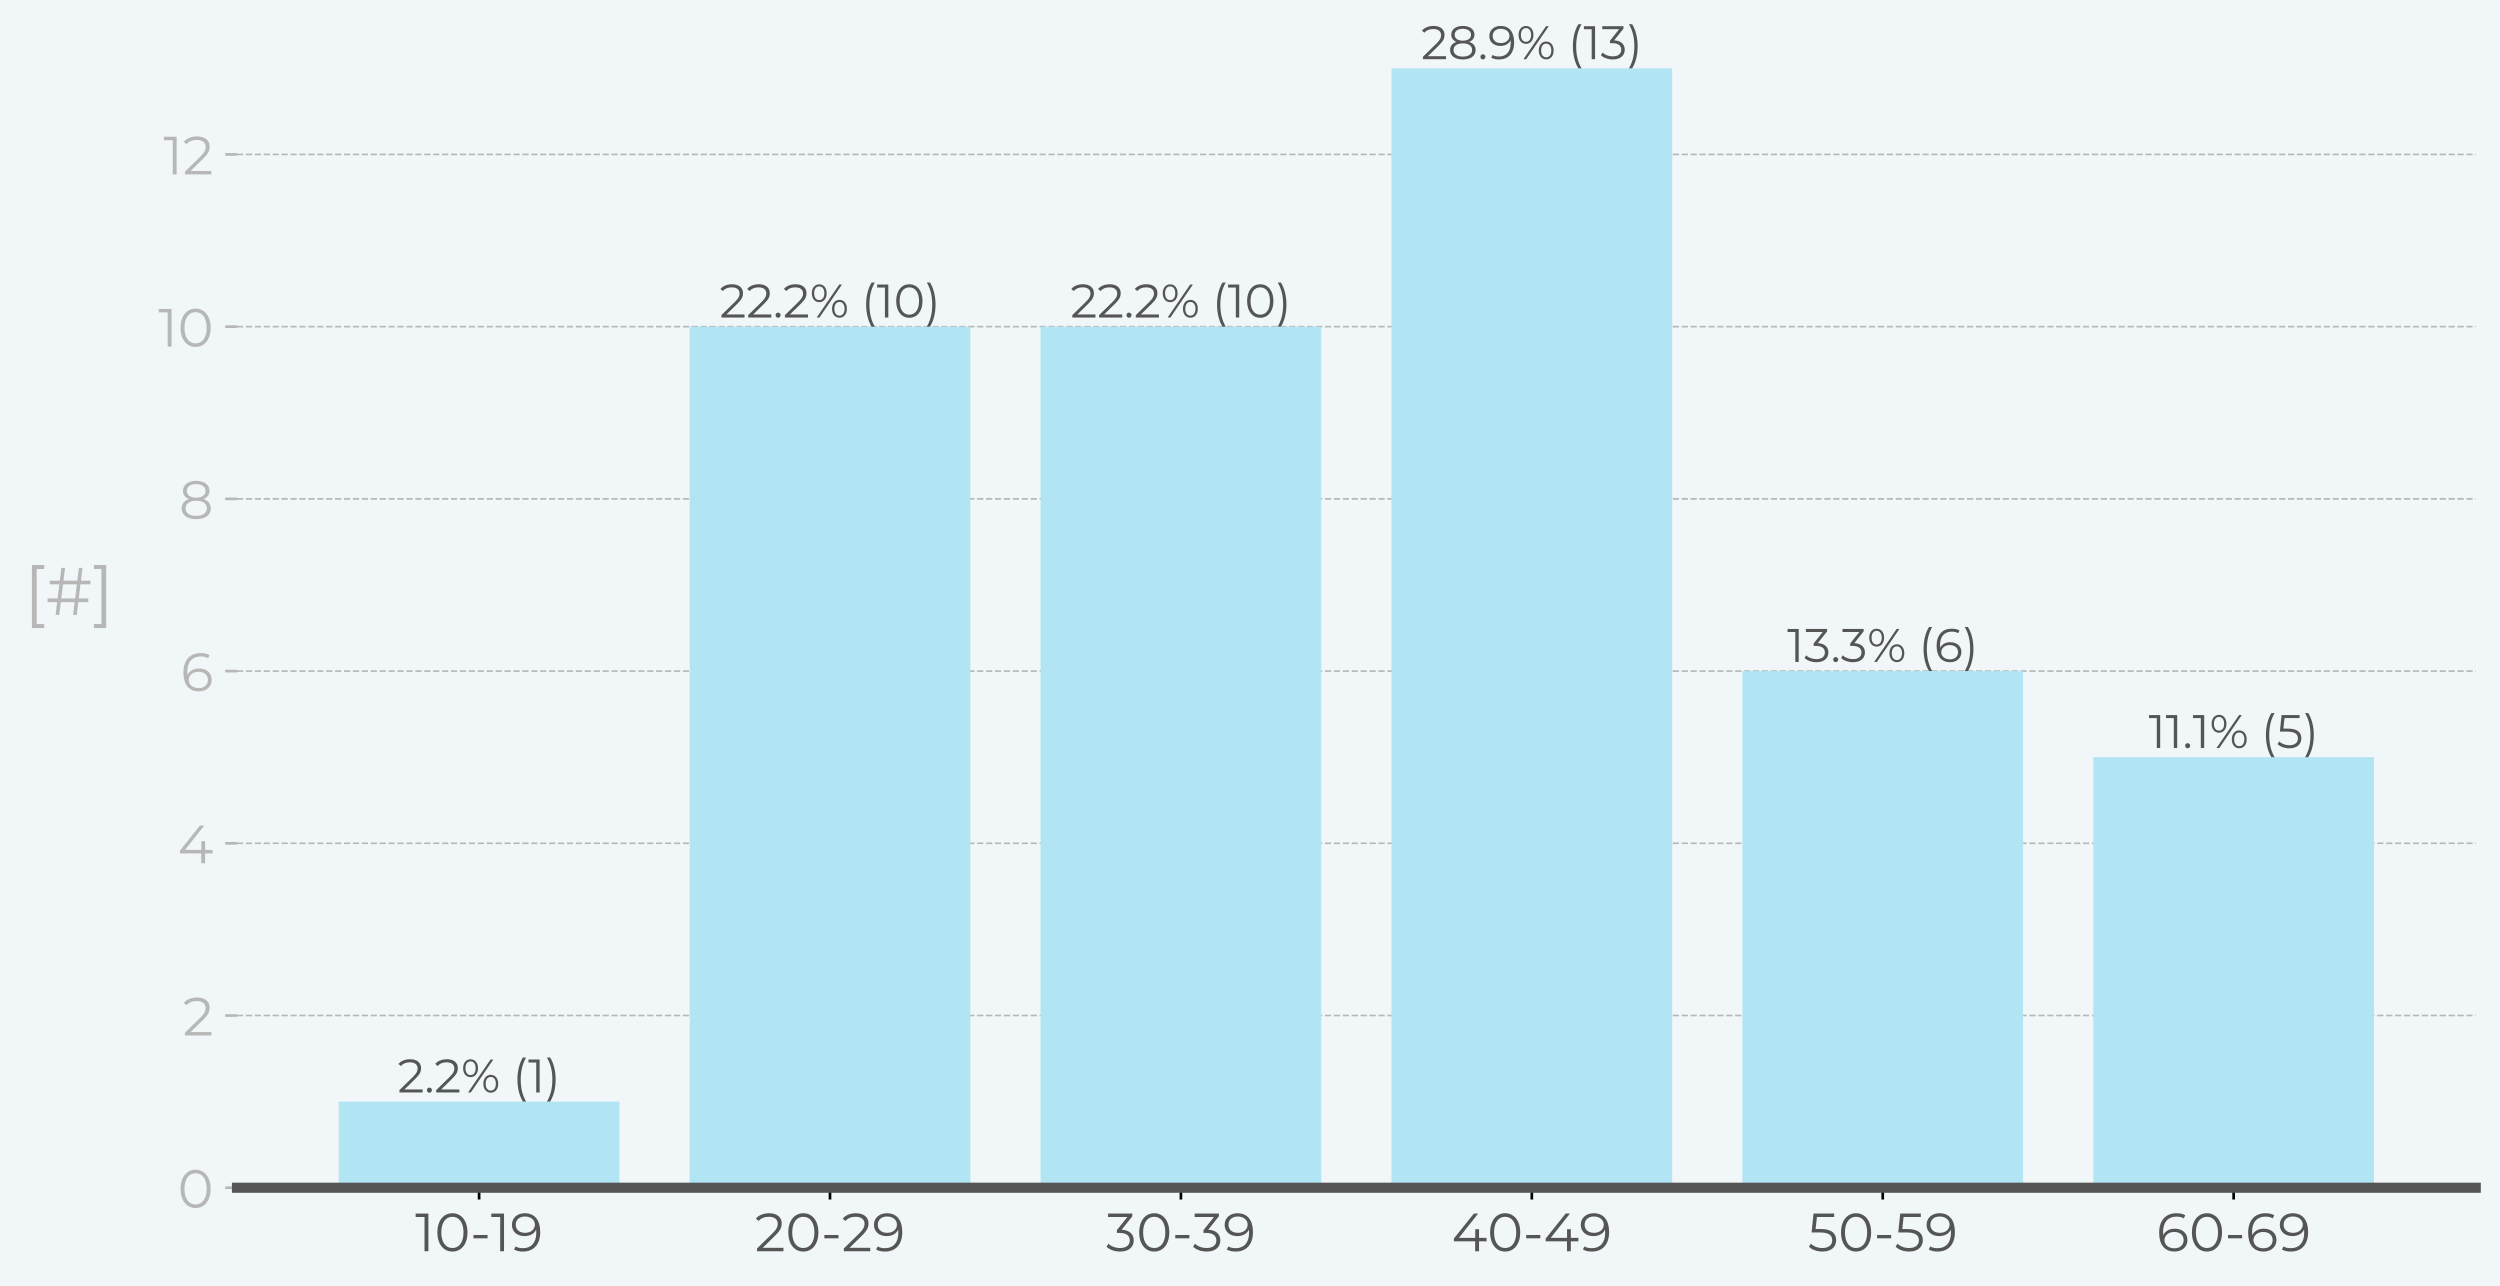
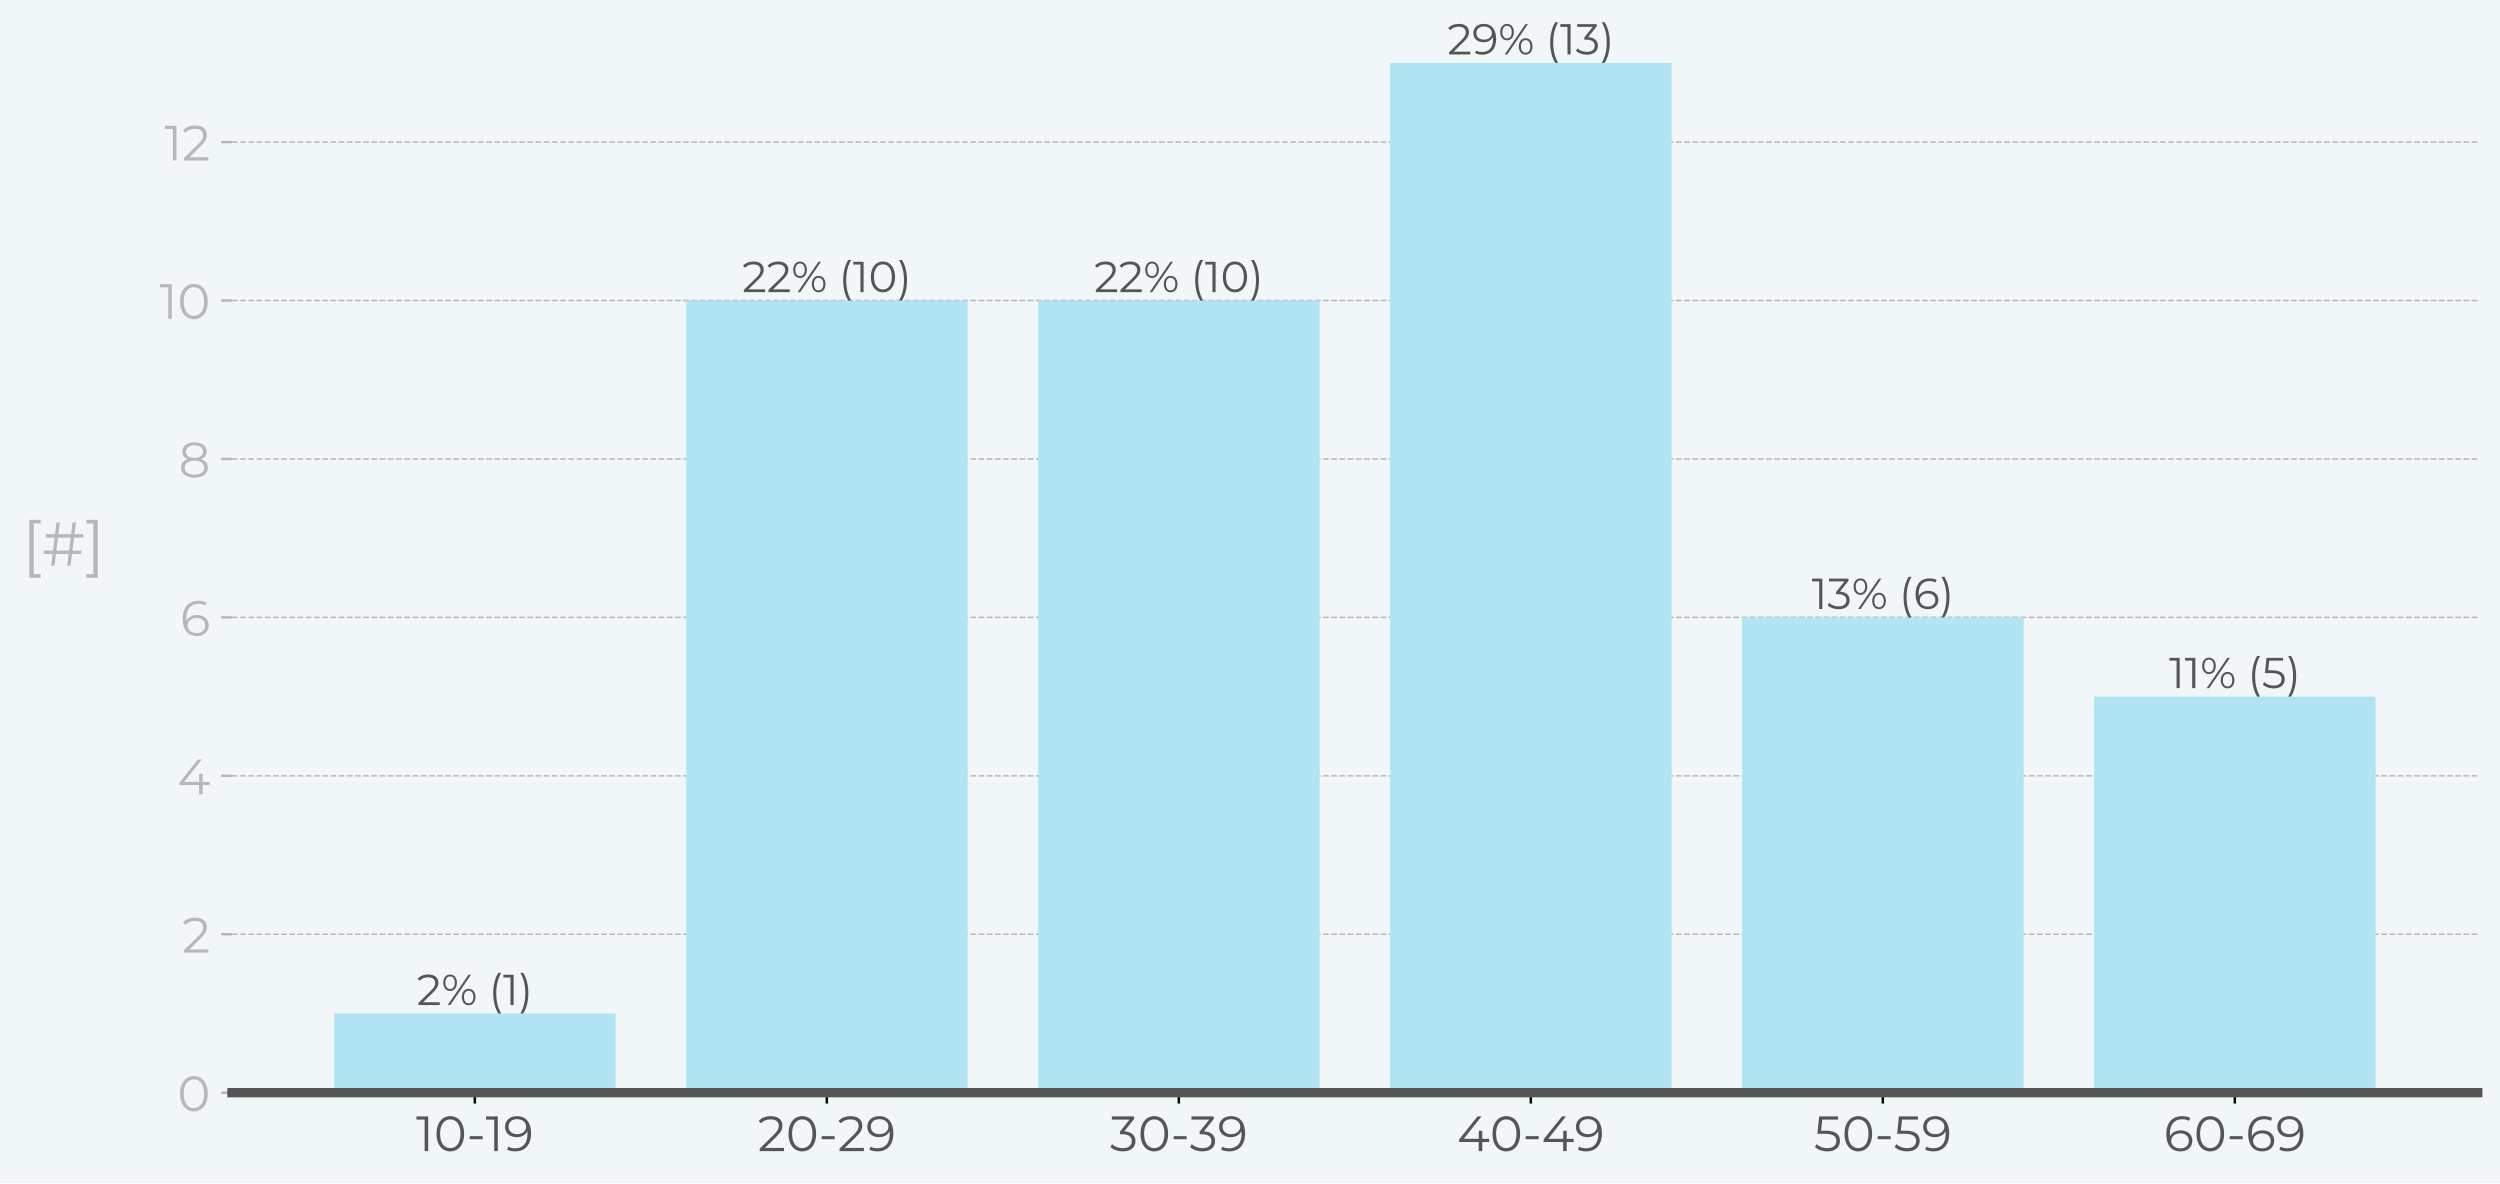
- <svg xmlns="http://www.w3.org/2000/svg" xmlns:xlink="http://www.w3.org/1999/xlink" width="742.895pt" height="382.123pt" viewBox="0 0 742.895 382.123" version="1.1">
+ <svg xmlns="http://www.w3.org/2000/svg" xmlns:xlink="http://www.w3.org/1999/xlink" width="807.524pt" height="382.123pt" viewBox="0 0 807.524 382.123" version="1.1">
  <defs>
    <style type="text/css">*{stroke-linejoin: round; stroke-linecap: butt}</style>
  </defs>
  <g id="figure_1">
    <g id="patch_1">
-       <path d="M 0 382.123  L 742.895 382.123  L 742.895 0  L 0 0  z " style="fill: #f1f7f9" />
+       <path d="M 0 382.123  L 807.524 382.123  L 807.524 0  L 0 0  z " style="fill: #f1f7f9" />
    </g>
    <g id="axes_1">
      <g id="patch_2">
-         <path d="M 70.415 352.945  L 735.695 352.945  L 735.695 20.305  L 70.415 20.305  z " style="fill: #f1f7f9" />
+         <path d="M 74.924 352.945  L 800.324 352.945  L 800.324 20.305  L 74.924 20.305  z " style="fill: #f1f7f9" />
      </g>
      <g id="matplotlib.axis_1">
        <g id="xtick_1">
          <g id="line2d_1">
            <defs>
-               <path id="m355b41e969" d="M 0 0  L 0 3.5  " style="stroke: #000000; stroke-width: 0.8" />
+               <path id="m27453a75dd" d="M 0 0  L 0 3.5  " style="stroke: #000000; stroke-width: 0.8" />
            </defs>
            <g>
-               <use xlink:href="#m355b41e969" x="142.365" y="352.945" style="stroke: #000000; stroke-width: 0.8" />
+               <use xlink:href="#m27453a75dd" x="153.376" y="352.945" style="stroke: #000000; stroke-width: 0.8" />
            </g>
          </g>
          <g id="text_1">
-             <g style="fill: #555555" transform="translate(123.3651 371.8178)scale(0.16 -0.16)">
+             <g style="fill: #555555" transform="translate(134.3761 371.8178)scale(0.16 -0.16)">
              <defs>
                <path id="Montserrat-Regular-31" d="M 58 4480  L 58 4070  L 1114 4070  L 1114 0  L 1574 0  L 1574 4480  L 58 4480  z " transform="scale(0.015625)" />
                <path id="Montserrat-Regular-30" d="M 2118 -38  C 3155 -38 3910 813 3910 2240  C 3910 3667 3155 4518 2118 4518  C 1082 4518 333 3667 333 2240  C 333 813 1082 -38 2118 -38  z M 2118 384  C 1338 384 800 1043 800 2240  C 800 3437 1338 4096 2118 4096  C 2899 4096 3437 3437 3437 2240  C 3437 1043 2899 384 2118 384  z " transform="scale(0.015625)" />
                <path id="Montserrat-Regular-2d" d="M 384 1536  L 2061 1536  L 2061 1933  L 384 1933  L 384 1536  z " transform="scale(0.015625)" />
                <path id="Montserrat-Regular-39" d="M 1728 4518  C 858 4518 198 3981 198 3142  C 198 2323 819 1798 1709 1798  C 2330 1798 2854 2074 3078 2566  C 3091 2432 3098 2304 3098 2202  C 3098 986 2477 365 1510 365  C 1178 365 870 422 640 576  L 454 205  C 736 32 1114 -38 1517 -38  C 2733 -38 3565 755 3565 2278  C 3565 3693 2918 4518 1728 4518  z M 1779 2189  C 1088 2189 653 2566 653 3155  C 653 3750 1101 4128 1747 4128  C 2522 4128 2931 3661 2931 3168  C 2931 2611 2464 2189 1779 2189  z " transform="scale(0.015625)" />
              </defs>
              <use xlink:href="#Montserrat-Regular-31" />
              <use xlink:href="#Montserrat-Regular-30" x="36.1" />
              <use xlink:href="#Montserrat-Regular-2d" x="102.3" />
              <use xlink:href="#Montserrat-Regular-31" x="140.5" />
              <use xlink:href="#Montserrat-Regular-39" x="176.6" />
            </g>
          </g>
        </g>
        <g id="xtick_2">
          <g id="line2d_2">
            <g>
-               <use xlink:href="#m355b41e969" x="246.641" y="352.945" style="stroke: #000000; stroke-width: 0.8" />
+               <use xlink:href="#m27453a75dd" x="267.075" y="352.945" style="stroke: #000000; stroke-width: 0.8" />
            </g>
          </g>
          <g id="text_2">
-             <g style="fill: #555555" transform="translate(224.3285 371.8178)scale(0.16 -0.16)">
+             <g style="fill: #555555" transform="translate(244.7627 371.8178)scale(0.16 -0.16)">
              <defs>
                <path id="Montserrat-Regular-32" d="M 928 410  L 2451 1907  C 3053 2496 3187 2880 3187 3309  C 3187 4058 2611 4518 1702 4518  C 1018 4518 461 4288 115 3878  L 442 3597  C 736 3936 1139 4096 1664 4096  C 2349 4096 2714 3776 2714 3258  C 2714 2950 2618 2650 2112 2150  L 250 326  L 250 0  L 3392 0  L 3392 410  L 928 410  z " transform="scale(0.015625)" />
              </defs>
              <use xlink:href="#Montserrat-Regular-32" />
              <use xlink:href="#Montserrat-Regular-30" x="56.8" />
              <use xlink:href="#Montserrat-Regular-2d" x="123" />
              <use xlink:href="#Montserrat-Regular-32" x="161.2" />
              <use xlink:href="#Montserrat-Regular-39" x="218" />
            </g>
          </g>
        </g>
        <g id="xtick_3">
          <g id="line2d_3">
            <g>
-               <use xlink:href="#m355b41e969" x="350.917" y="352.945" style="stroke: #000000; stroke-width: 0.8" />
+               <use xlink:href="#m27453a75dd" x="380.774" y="352.945" style="stroke: #000000; stroke-width: 0.8" />
            </g>
          </g>
          <g id="text_3">
-             <g style="fill: #555555" transform="translate(328.6668 371.8178)scale(0.16 -0.16)">
+             <g style="fill: #555555" transform="translate(358.5242 371.8178)scale(0.16 -0.16)">
              <defs>
                <path id="Montserrat-Regular-33" d="M 1856 2560  L 3123 4154  L 3123 4480  L 243 4480  L 243 4070  L 2534 4070  L 1293 2515  L 1293 2176  L 1613 2176  C 2445 2176 2822 1824 2822 1286  C 2822 730 2413 384 1670 384  C 1088 384 570 602 282 902  L 58 538  C 403 186 1024 -38 1670 -38  C 2752 -38 3296 538 3296 1286  C 3296 2003 2816 2509 1856 2560  z " transform="scale(0.015625)" />
              </defs>
              <use xlink:href="#Montserrat-Regular-33" />
              <use xlink:href="#Montserrat-Regular-30" x="56.4" />
              <use xlink:href="#Montserrat-Regular-2d" x="122.6" />
              <use xlink:href="#Montserrat-Regular-33" x="160.8" />
              <use xlink:href="#Montserrat-Regular-39" x="217.2" />
            </g>
          </g>
        </g>
        <g id="xtick_4">
          <g id="line2d_4">
            <g>
-               <use xlink:href="#m355b41e969" x="455.193" y="352.945" style="stroke: #000000; stroke-width: 0.8" />
+               <use xlink:href="#m27453a75dd" x="494.473" y="352.945" style="stroke: #000000; stroke-width: 0.8" />
            </g>
          </g>
          <g id="text_4">
-             <g style="fill: #555555" transform="translate(431.3927 371.8178)scale(0.16 -0.16)">
+             <g style="fill: #555555" transform="translate(470.6733 371.8178)scale(0.16 -0.16)">
              <defs>
                <path id="Montserrat-Regular-34" d="M 4141 1587  L 3245 1587  L 3245 2624  L 2797 2624  L 2797 1587  L 851 1587  L 3142 4480  L 2630 4480  L 256 1510  L 256 1178  L 2784 1178  L 2784 0  L 3245 0  L 3245 1178  L 4141 1178  L 4141 1587  z " transform="scale(0.015625)" />
              </defs>
              <use xlink:href="#Montserrat-Regular-34" />
              <use xlink:href="#Montserrat-Regular-30" x="66.1" />
              <use xlink:href="#Montserrat-Regular-2d" x="132.3" />
              <use xlink:href="#Montserrat-Regular-34" x="170.5" />
              <use xlink:href="#Montserrat-Regular-39" x="236.6" />
            </g>
          </g>
        </g>
        <g id="xtick_5">
          <g id="line2d_5">
            <g>
-               <use xlink:href="#m355b41e969" x="559.469" y="352.945" style="stroke: #000000; stroke-width: 0.8" />
+               <use xlink:href="#m27453a75dd" x="608.172" y="352.945" style="stroke: #000000; stroke-width: 0.8" />
            </g>
          </g>
          <g id="text_5">
-             <g style="fill: #555555" transform="translate(537.1885 371.8178)scale(0.16 -0.16)">
+             <g style="fill: #555555" transform="translate(585.8923 371.8178)scale(0.16 -0.16)">
              <defs>
                <path id="Montserrat-Regular-35" d="M 1510 2643  L 934 2643  L 1088 4070  L 3136 4070  L 3136 4480  L 685 4480  L 454 2234  L 1408 2234  C 2547 2234 2906 1875 2906 1299  C 2906 755 2502 384 1741 384  C 1165 384 653 602 365 902  L 141 538  C 486 186 1101 -38 1747 -38  C 2842 -38 3373 557 3373 1318  C 3373 2112 2861 2643 1510 2643  z " transform="scale(0.015625)" />
              </defs>
              <use xlink:href="#Montserrat-Regular-35" />
              <use xlink:href="#Montserrat-Regular-30" x="56.6" />
              <use xlink:href="#Montserrat-Regular-2d" x="122.8" />
              <use xlink:href="#Montserrat-Regular-35" x="161" />
              <use xlink:href="#Montserrat-Regular-39" x="217.6" />
            </g>
          </g>
        </g>
        <g id="xtick_6">
          <g id="line2d_6">
            <g>
-               <use xlink:href="#m355b41e969" x="663.744" y="352.945" style="stroke: #000000; stroke-width: 0.8" />
+               <use xlink:href="#m27453a75dd" x="721.871" y="352.945" style="stroke: #000000; stroke-width: 0.8" />
            </g>
          </g>
          <g id="text_6">
-             <g style="fill: #555555" transform="translate(640.7744 371.8178)scale(0.16 -0.16)">
+             <g style="fill: #555555" transform="translate(698.9014 371.8178)scale(0.16 -0.16)">
              <defs>
                <path id="Montserrat-Regular-36" d="M 2189 2682  C 1568 2682 1043 2406 819 1914  C 806 2048 800 2176 800 2278  C 800 3494 1421 4115 2387 4115  C 2720 4115 3027 4058 3258 3904  L 3443 4275  C 3162 4448 2784 4518 2381 4518  C 1165 4518 333 3725 333 2202  C 333 787 979 -38 2170 -38  C 3040 -38 3699 499 3699 1338  C 3699 2157 3078 2682 2189 2682  z M 2150 352  C 1376 352 966 819 966 1312  C 966 1869 1434 2291 2118 2291  C 2810 2291 3245 1914 3245 1325  C 3245 730 2797 352 2150 352  z " transform="scale(0.015625)" />
              </defs>
              <use xlink:href="#Montserrat-Regular-36" />
              <use xlink:href="#Montserrat-Regular-30" x="60.9" />
              <use xlink:href="#Montserrat-Regular-2d" x="127.1" />
              <use xlink:href="#Montserrat-Regular-36" x="165.3" />
              <use xlink:href="#Montserrat-Regular-39" x="226.2" />
            </g>
          </g>
        </g>
      </g>
      <g id="matplotlib.axis_2">
        <g id="ytick_1">
          <g id="line2d_7">
-             <path d="M 70.415 352.945  L 735.695 352.945  " clip-path="url(#p1ce0308898)" style="fill: none; stroke-dasharray: 1.85,0.8; stroke-dashoffset: 0; stroke: #b7b7b7; stroke-width: 0.5" />
+             <path d="M 74.924 352.945  L 800.324 352.945  " clip-path="url(#p3f7860c714)" style="fill: none; stroke-dasharray: 1.85,0.8; stroke-dashoffset: 0; stroke: #b7b7b7; stroke-width: 0.5" />
          </g>
          <g id="line2d_8">
            <defs>
-               <path id="m60ea55e993" d="M 0 0  L -3.5 0  " style="stroke: #b7b7b7; stroke-width: 0.8" />
+               <path id="m51c41ca5e9" d="M 0 0  L -3.5 0  " style="stroke: #b7b7b7; stroke-width: 0.8" />
            </defs>
            <g>
-               <use xlink:href="#m60ea55e993" x="70.415" y="352.945" style="fill: #b7b7b7; stroke: #b7b7b7; stroke-width: 0.8" />
+               <use xlink:href="#m51c41ca5e9" x="74.924" y="352.945" style="fill: #b7b7b7; stroke: #b7b7b7; stroke-width: 0.8" />
            </g>
          </g>
          <g id="text_7">
-             <g style="fill: #b7b7b7" transform="translate(52.82225 358.8816)scale(0.16 -0.16)">
+             <g style="fill: #b7b7b7" transform="translate(57.33125 358.8816)scale(0.16 -0.16)">
              <use xlink:href="#Montserrat-Regular-30" />
            </g>
          </g>
        </g>
        <g id="ytick_2">
          <g id="line2d_9">
-             <path d="M 70.415 301.77  L 735.695 301.77  " clip-path="url(#p1ce0308898)" style="fill: none; stroke-dasharray: 1.85,0.8; stroke-dashoffset: 0; stroke: #b7b7b7; stroke-width: 0.5" />
+             <path d="M 74.924 301.77  L 800.324 301.77  " clip-path="url(#p3f7860c714)" style="fill: none; stroke-dasharray: 1.85,0.8; stroke-dashoffset: 0; stroke: #b7b7b7; stroke-width: 0.5" />
          </g>
          <g id="line2d_10">
            <g>
-               <use xlink:href="#m60ea55e993" x="70.415" y="301.77" style="fill: #b7b7b7; stroke: #b7b7b7; stroke-width: 0.8" />
+               <use xlink:href="#m51c41ca5e9" x="74.924" y="301.77" style="fill: #b7b7b7; stroke: #b7b7b7; stroke-width: 0.8" />
            </g>
          </g>
          <g id="text_8">
-             <g style="fill: #b7b7b7" transform="translate(54.32725 307.7062)scale(0.16 -0.16)">
+             <g style="fill: #b7b7b7" transform="translate(58.83625 307.7062)scale(0.16 -0.16)">
              <use xlink:href="#Montserrat-Regular-32" />
            </g>
          </g>
        </g>
        <g id="ytick_3">
          <g id="line2d_11">
-             <path d="M 70.415 250.595  L 735.695 250.595  " clip-path="url(#p1ce0308898)" style="fill: none; stroke-dasharray: 1.85,0.8; stroke-dashoffset: 0; stroke: #b7b7b7; stroke-width: 0.5" />
+             <path d="M 74.924 250.595  L 800.324 250.595  " clip-path="url(#p3f7860c714)" style="fill: none; stroke-dasharray: 1.85,0.8; stroke-dashoffset: 0; stroke: #b7b7b7; stroke-width: 0.5" />
          </g>
          <g id="line2d_12">
            <g>
-               <use xlink:href="#m60ea55e993" x="70.415" y="250.595" style="fill: #b7b7b7; stroke: #b7b7b7; stroke-width: 0.8" />
+               <use xlink:href="#m51c41ca5e9" x="74.924" y="250.595" style="fill: #b7b7b7; stroke: #b7b7b7; stroke-width: 0.8" />
            </g>
          </g>
          <g id="text_9">
-             <g style="fill: #b7b7b7" transform="translate(52.83975 256.5308)scale(0.16 -0.16)">
+             <g style="fill: #b7b7b7" transform="translate(57.34875 256.5308)scale(0.16 -0.16)">
              <use xlink:href="#Montserrat-Regular-34" />
            </g>
          </g>
        </g>
        <g id="ytick_4">
          <g id="line2d_13">
-             <path d="M 70.415 199.419  L 735.695 199.419  " clip-path="url(#p1ce0308898)" style="fill: none; stroke-dasharray: 1.85,0.8; stroke-dashoffset: 0; stroke: #b7b7b7; stroke-width: 0.5" />
+             <path d="M 74.924 199.419  L 800.324 199.419  " clip-path="url(#p3f7860c714)" style="fill: none; stroke-dasharray: 1.85,0.8; stroke-dashoffset: 0; stroke: #b7b7b7; stroke-width: 0.5" />
          </g>
          <g id="line2d_14">
            <g>
-               <use xlink:href="#m60ea55e993" x="70.415" y="199.419" style="fill: #b7b7b7; stroke: #b7b7b7; stroke-width: 0.8" />
+               <use xlink:href="#m51c41ca5e9" x="74.924" y="199.419" style="fill: #b7b7b7; stroke: #b7b7b7; stroke-width: 0.8" />
            </g>
          </g>
          <g id="text_10">
-             <g style="fill: #b7b7b7" transform="translate(53.66975 205.3554)scale(0.16 -0.16)">
+             <g style="fill: #b7b7b7" transform="translate(58.17875 205.3554)scale(0.16 -0.16)">
              <use xlink:href="#Montserrat-Regular-36" />
            </g>
          </g>
        </g>
        <g id="ytick_5">
          <g id="line2d_15">
-             <path d="M 70.415 148.244  L 735.695 148.244  " clip-path="url(#p1ce0308898)" style="fill: none; stroke-dasharray: 1.85,0.8; stroke-dashoffset: 0; stroke: #b7b7b7; stroke-width: 0.5" />
+             <path d="M 74.924 148.244  L 800.324 148.244  " clip-path="url(#p3f7860c714)" style="fill: none; stroke-dasharray: 1.85,0.8; stroke-dashoffset: 0; stroke: #b7b7b7; stroke-width: 0.5" />
          </g>
          <g id="line2d_16">
            <g>
-               <use xlink:href="#m60ea55e993" x="70.415" y="148.244" style="fill: #b7b7b7; stroke: #b7b7b7; stroke-width: 0.8" />
+               <use xlink:href="#m51c41ca5e9" x="74.924" y="148.244" style="fill: #b7b7b7; stroke: #b7b7b7; stroke-width: 0.8" />
            </g>
          </g>
          <g id="text_11">
-             <g style="fill: #b7b7b7" transform="translate(53.20725 154.18)scale(0.16 -0.16)">
+             <g style="fill: #b7b7b7" transform="translate(57.71625 154.18)scale(0.16 -0.16)">
              <defs>
                <path id="Montserrat-Regular-38" d="M 2899 2349  C 3360 2528 3616 2867 3616 3334  C 3616 4064 2982 4518 2035 4518  C 1088 4518 467 4064 467 3334  C 467 2867 717 2528 1171 2349  C 614 2163 307 1786 307 1248  C 307 454 960 -38 2035 -38  C 3104 -38 3776 454 3776 1248  C 3776 1779 3462 2163 2899 2349  z M 928 3322  C 928 3821 1357 4128 2035 4128  C 2707 4128 3149 3821 3149 3315  C 3149 2829 2733 2515 2035 2515  C 1338 2515 928 2829 928 3322  z M 2035 352  C 1242 352 774 698 774 1254  C 774 1805 1242 2150 2035 2150  C 2829 2150 3302 1805 3302 1254  C 3302 698 2829 352 2035 352  z " transform="scale(0.015625)" />
              </defs>
              <use xlink:href="#Montserrat-Regular-38" />
            </g>
          </g>
        </g>
        <g id="ytick_6">
          <g id="line2d_17">
-             <path d="M 70.415 97.068  L 735.695 97.068  " clip-path="url(#p1ce0308898)" style="fill: none; stroke-dasharray: 1.85,0.8; stroke-dashoffset: 0; stroke: #b7b7b7; stroke-width: 0.5" />
+             <path d="M 74.924 97.068  L 800.324 97.068  " clip-path="url(#p3f7860c714)" style="fill: none; stroke-dasharray: 1.85,0.8; stroke-dashoffset: 0; stroke: #b7b7b7; stroke-width: 0.5" />
          </g>
          <g id="line2d_18">
            <g>
-               <use xlink:href="#m60ea55e993" x="70.415" y="97.068" style="fill: #b7b7b7; stroke: #b7b7b7; stroke-width: 0.8" />
+               <use xlink:href="#m51c41ca5e9" x="74.924" y="97.068" style="fill: #b7b7b7; stroke: #b7b7b7; stroke-width: 0.8" />
            </g>
          </g>
          <g id="text_12">
-             <g style="fill: #b7b7b7" transform="translate(47.04725 103.0046)scale(0.16 -0.16)">
+             <g style="fill: #b7b7b7" transform="translate(51.55625 103.0046)scale(0.16 -0.16)">
              <use xlink:href="#Montserrat-Regular-31" />
              <use xlink:href="#Montserrat-Regular-30" x="36.1" />
            </g>
          </g>
        </g>
        <g id="ytick_7">
          <g id="line2d_19">
-             <path d="M 70.415 45.893  L 735.695 45.893  " clip-path="url(#p1ce0308898)" style="fill: none; stroke-dasharray: 1.85,0.8; stroke-dashoffset: 0; stroke: #b7b7b7; stroke-width: 0.5" />
+             <path d="M 74.924 45.893  L 800.324 45.893  " clip-path="url(#p3f7860c714)" style="fill: none; stroke-dasharray: 1.85,0.8; stroke-dashoffset: 0; stroke: #b7b7b7; stroke-width: 0.5" />
          </g>
          <g id="line2d_20">
            <g>
-               <use xlink:href="#m60ea55e993" x="70.415" y="45.893" style="fill: #b7b7b7; stroke: #b7b7b7; stroke-width: 0.8" />
+               <use xlink:href="#m51c41ca5e9" x="74.924" y="45.893" style="fill: #b7b7b7; stroke: #b7b7b7; stroke-width: 0.8" />
            </g>
          </g>
          <g id="text_13">
-             <g style="fill: #b7b7b7" transform="translate(48.55225 51.82926)scale(0.16 -0.16)">
+             <g style="fill: #b7b7b7" transform="translate(53.06125 51.82926)scale(0.16 -0.16)">
              <use xlink:href="#Montserrat-Regular-31" />
              <use xlink:href="#Montserrat-Regular-32" x="36.1" />
            </g>
          </g>
        </g>
        <g id="text_14">
          <g style="fill: #b7b7b7" transform="translate(7.2 182.7441)scale(0.2 -0.2)">
            <defs>
              <path id="Montserrat-Regular-5b" d="M 730 -1242  L 1901 -1242  L 1901 -864  L 1184 -864  L 1184 4371  L 1901 4371  L 1901 4749  L 730 4749  L 730 -1242  z " transform="scale(0.015625)" />
              <path id="Montserrat-Regular-23" d="M 4262 2912  L 4262 3264  L 3360 3264  L 3507 4480  L 3162 4480  L 3014 3264  L 1696 3264  L 1850 4480  L 1498 4480  L 1350 3264  L 390 3264  L 390 2912  L 1306 2912  L 1139 1568  L 186 1568  L 186 1216  L 1094 1216  L 947 0  L 1293 0  L 1446 1216  L 2758 1216  L 2611 0  L 2957 0  L 3104 1216  L 4058 1216  L 4058 1568  L 3149 1568  L 3315 2912  L 4262 2912  z M 2803 1568  L 1485 1568  L 1658 2912  L 2970 2912  L 2803 1568  z " transform="scale(0.015625)" />
              <path id="Montserrat-Regular-5d" d="M 1306 -1242  L 1306 4749  L 134 4749  L 134 4371  L 851 4371  L 851 -864  L 134 -864  L 134 -1242  L 1306 -1242  z " transform="scale(0.015625)" />
            </defs>
            <use xlink:href="#Montserrat-Regular-5b" />
            <use xlink:href="#Montserrat-Regular-23" x="31.8" />
            <use xlink:href="#Montserrat-Regular-5d" x="101.4" />
          </g>
        </g>
      </g>
      <g id="patch_3">
-         <path d="M 100.655 352.945  L 184.075 352.945  L 184.075 327.358  L 100.655 327.358  z " clip-path="url(#p1ce0308898)" style="fill: #b1e5f4" />
+         <path d="M 107.896 352.945  L 198.856 352.945  L 198.856 327.358  L 107.896 327.358  z " clip-path="url(#p3f7860c714)" style="fill: #b1e5f4" />
      </g>
      <g id="patch_4">
-         <path d="M 204.931 352.945  L 288.351 352.945  L 288.351 97.068  L 204.931 97.068  z " clip-path="url(#p1ce0308898)" style="fill: #b1e5f4" />
+         <path d="M 221.596 352.945  L 312.555 352.945  L 312.555 97.068  L 221.596 97.068  z " clip-path="url(#p3f7860c714)" style="fill: #b1e5f4" />
      </g>
      <g id="patch_5">
-         <path d="M 309.206 352.945  L 392.627 352.945  L 392.627 97.068  L 309.206 97.068  z " clip-path="url(#p1ce0308898)" style="fill: #b1e5f4" />
+         <path d="M 335.295 352.945  L 426.254 352.945  L 426.254 97.068  L 335.295 97.068  z " clip-path="url(#p3f7860c714)" style="fill: #b1e5f4" />
      </g>
      <g id="patch_6">
-         <path d="M 413.482 352.945  L 496.903 352.945  L 496.903 20.305  L 413.482 20.305  z " clip-path="url(#p1ce0308898)" style="fill: #b1e5f4" />
+         <path d="M 448.994 352.945  L 539.953 352.945  L 539.953 20.305  L 448.994 20.305  z " clip-path="url(#p3f7860c714)" style="fill: #b1e5f4" />
      </g>
      <g id="patch_7">
-         <path d="M 517.758 352.945  L 601.179 352.945  L 601.179 199.419  L 517.758 199.419  z " clip-path="url(#p1ce0308898)" style="fill: #b1e5f4" />
+         <path d="M 562.693 352.945  L 653.652 352.945  L 653.652 199.419  L 562.693 199.419  z " clip-path="url(#p3f7860c714)" style="fill: #b1e5f4" />
      </g>
      <g id="patch_8">
-         <path d="M 622.034 352.945  L 705.455 352.945  L 705.455 225.007  L 622.034 225.007  z " clip-path="url(#p1ce0308898)" style="fill: #b1e5f4" />
+         <path d="M 676.392 352.945  L 767.351 352.945  L 767.351 225.007  L 676.392 225.007  z " clip-path="url(#p3f7860c714)" style="fill: #b1e5f4" />
      </g>
      <g id="text_15">
-         <g style="fill: #555555" transform="translate(118.1582 324.6407)scale(0.14 -0.14)">
+         <g style="fill: #555555" transform="translate(134.6292 324.6407)scale(0.14 -0.14)">
          <defs>
-             <path id="Montserrat-Regular-2e" d="M 678 -32  C 864 -32 1024 122 1024 320  C 1024 518 864 666 678 666  C 493 666 339 518 339 320  C 339 122 493 -32 678 -32  z " transform="scale(0.015625)" />
            <path id="Montserrat-Regular-25" d="M 1280 2080  C 1875 2080 2291 2560 2291 3296  C 2291 4032 1875 4512 1280 4512  C 678 4512 269 4026 269 3296  C 269 2566 678 2080 1280 2080  z M 934 0  L 1312 0  L 4371 4480  L 3994 4480  L 934 0  z M 1280 2368  C 858 2368 589 2720 589 3296  C 589 3872 858 4224 1280 4224  C 1696 4224 1971 3878 1971 3296  C 1971 2714 1696 2368 1280 2368  z M 4026 -32  C 4627 -32 5037 454 5037 1184  C 5037 1914 4627 2400 4026 2400  C 3430 2400 3014 1914 3014 1184  C 3014 454 3430 -32 4026 -32  z M 4026 256  C 3610 256 3334 602 3334 1184  C 3334 1766 3610 2112 4026 2112  C 4448 2112 4717 1760 4717 1184  C 4717 608 4448 256 4026 256  z " transform="scale(0.015625)" />
            <path id="Montserrat-Regular-20" transform="scale(0.015625)" />
            <path id="Montserrat-Regular-28" d="M 1408 -1242  L 1843 -1242  C 1338 -365 1114 614 1114 1754  C 1114 2893 1338 3872 1843 4749  L 1408 4749  C 934 3987 666 2931 666 1754  C 666 576 934 -467 1408 -1242  z " transform="scale(0.015625)" />
            <path id="Montserrat-Regular-29" d="M 691 -1242  C 1171 -467 1440 576 1440 1754  C 1440 2931 1171 3987 691 4749  L 256 4749  C 768 3872 992 2893 992 1754  C 992 614 768 -365 256 -1242  L 691 -1242  z " transform="scale(0.015625)" />
          </defs>
          <use xlink:href="#Montserrat-Regular-32" />
-           <use xlink:href="#Montserrat-Regular-2e" x="56.8" />
-           <use xlink:href="#Montserrat-Regular-32" x="78" />
-           <use xlink:href="#Montserrat-Regular-25" x="134.8" />
-           <use xlink:href="#Montserrat-Regular-20" x="217.7" />
-           <use xlink:href="#Montserrat-Regular-28" x="243.9" />
-           <use xlink:href="#Montserrat-Regular-31" x="276.8" />
-           <use xlink:href="#Montserrat-Regular-29" x="312.9" />
+           <use xlink:href="#Montserrat-Regular-25" x="56.8" />
+           <use xlink:href="#Montserrat-Regular-20" x="139.7" />
+           <use xlink:href="#Montserrat-Regular-28" x="165.9" />
+           <use xlink:href="#Montserrat-Regular-31" x="198.8" />
+           <use xlink:href="#Montserrat-Regular-29" x="234.9" />
        </g>
      </g>
      <g id="text_16">
-         <g style="fill: #555555" transform="translate(213.8241 94.35151)scale(0.14 -0.14)">
+         <g style="fill: #555555" transform="translate(239.7183 94.35151)scale(0.14 -0.14)">
          <use xlink:href="#Montserrat-Regular-32" />
          <use xlink:href="#Montserrat-Regular-32" x="56.8" />
-           <use xlink:href="#Montserrat-Regular-2e" x="113.6" />
-           <use xlink:href="#Montserrat-Regular-32" x="134.8" />
-           <use xlink:href="#Montserrat-Regular-25" x="191.6" />
-           <use xlink:href="#Montserrat-Regular-20" x="274.5" />
-           <use xlink:href="#Montserrat-Regular-28" x="300.7" />
-           <use xlink:href="#Montserrat-Regular-31" x="333.6" />
-           <use xlink:href="#Montserrat-Regular-30" x="369.7" />
-           <use xlink:href="#Montserrat-Regular-29" x="435.9" />
+           <use xlink:href="#Montserrat-Regular-25" x="113.6" />
+           <use xlink:href="#Montserrat-Regular-20" x="196.5" />
+           <use xlink:href="#Montserrat-Regular-28" x="222.7" />
+           <use xlink:href="#Montserrat-Regular-31" x="255.6" />
+           <use xlink:href="#Montserrat-Regular-30" x="291.7" />
+           <use xlink:href="#Montserrat-Regular-29" x="357.9" />
        </g>
      </g>
      <g id="text_17">
-         <g style="fill: #555555" transform="translate(318.0999 94.35151)scale(0.14 -0.14)">
+         <g style="fill: #555555" transform="translate(353.4173 94.35151)scale(0.14 -0.14)">
          <use xlink:href="#Montserrat-Regular-32" />
          <use xlink:href="#Montserrat-Regular-32" x="56.8" />
-           <use xlink:href="#Montserrat-Regular-2e" x="113.6" />
-           <use xlink:href="#Montserrat-Regular-32" x="134.8" />
-           <use xlink:href="#Montserrat-Regular-25" x="191.6" />
-           <use xlink:href="#Montserrat-Regular-20" x="274.5" />
-           <use xlink:href="#Montserrat-Regular-28" x="300.7" />
-           <use xlink:href="#Montserrat-Regular-31" x="333.6" />
-           <use xlink:href="#Montserrat-Regular-30" x="369.7" />
-           <use xlink:href="#Montserrat-Regular-29" x="435.9" />
+           <use xlink:href="#Montserrat-Regular-25" x="113.6" />
+           <use xlink:href="#Montserrat-Regular-20" x="196.5" />
+           <use xlink:href="#Montserrat-Regular-28" x="222.7" />
+           <use xlink:href="#Montserrat-Regular-31" x="255.6" />
+           <use xlink:href="#Montserrat-Regular-30" x="291.7" />
+           <use xlink:href="#Montserrat-Regular-29" x="357.9" />
        </g>
      </g>
      <g id="text_18">
-         <g style="fill: #555555" transform="translate(422.2839 17.58844)scale(0.14 -0.14)">
+         <g style="fill: #555555" transform="translate(467.5145 17.58844)scale(0.14 -0.14)">
          <use xlink:href="#Montserrat-Regular-32" />
-           <use xlink:href="#Montserrat-Regular-38" x="56.8" />
-           <use xlink:href="#Montserrat-Regular-2e" x="120.6" />
-           <use xlink:href="#Montserrat-Regular-39" x="141.8" />
-           <use xlink:href="#Montserrat-Regular-25" x="202.7" />
-           <use xlink:href="#Montserrat-Regular-20" x="285.6" />
-           <use xlink:href="#Montserrat-Regular-28" x="311.8" />
-           <use xlink:href="#Montserrat-Regular-31" x="344.7" />
-           <use xlink:href="#Montserrat-Regular-33" x="380.8" />
-           <use xlink:href="#Montserrat-Regular-29" x="437.2" />
+           <use xlink:href="#Montserrat-Regular-39" x="56.8" />
+           <use xlink:href="#Montserrat-Regular-25" x="117.7" />
+           <use xlink:href="#Montserrat-Regular-20" x="200.6" />
+           <use xlink:href="#Montserrat-Regular-28" x="226.8" />
+           <use xlink:href="#Montserrat-Regular-31" x="259.7" />
+           <use xlink:href="#Montserrat-Regular-33" x="295.8" />
+           <use xlink:href="#Montserrat-Regular-29" x="352.2" />
        </g>
      </g>
      <g id="text_19">
-         <g style="fill: #555555" transform="translate(531.0529 196.7023)scale(0.14 -0.14)">
+         <g style="fill: #555555" transform="translate(585.1894 196.7023)scale(0.14 -0.14)">
          <use xlink:href="#Montserrat-Regular-31" />
          <use xlink:href="#Montserrat-Regular-33" x="36.1" />
-           <use xlink:href="#Montserrat-Regular-2e" x="92.5" />
-           <use xlink:href="#Montserrat-Regular-33" x="113.7" />
-           <use xlink:href="#Montserrat-Regular-25" x="170.1" />
-           <use xlink:href="#Montserrat-Regular-20" x="253" />
-           <use xlink:href="#Montserrat-Regular-28" x="279.2" />
-           <use xlink:href="#Montserrat-Regular-36" x="312.1" />
-           <use xlink:href="#Montserrat-Regular-29" x="373" />
+           <use xlink:href="#Montserrat-Regular-25" x="92.5" />
+           <use xlink:href="#Montserrat-Regular-20" x="175.4" />
+           <use xlink:href="#Montserrat-Regular-28" x="201.6" />
+           <use xlink:href="#Montserrat-Regular-36" x="234.5" />
+           <use xlink:href="#Montserrat-Regular-29" x="295.4" />
        </g>
      </g>
      <g id="text_20">
-         <g style="fill: #555555" transform="translate(638.4744 222.29)scale(0.14 -0.14)">
+         <g style="fill: #555555" transform="translate(700.6122 222.29)scale(0.14 -0.14)">
          <use xlink:href="#Montserrat-Regular-31" />
          <use xlink:href="#Montserrat-Regular-31" x="36.1" />
-           <use xlink:href="#Montserrat-Regular-2e" x="72.2" />
-           <use xlink:href="#Montserrat-Regular-31" x="93.4" />
-           <use xlink:href="#Montserrat-Regular-25" x="129.5" />
-           <use xlink:href="#Montserrat-Regular-20" x="212.4" />
-           <use xlink:href="#Montserrat-Regular-28" x="238.6" />
-           <use xlink:href="#Montserrat-Regular-35" x="271.5" />
-           <use xlink:href="#Montserrat-Regular-29" x="328.1" />
+           <use xlink:href="#Montserrat-Regular-25" x="72.2" />
+           <use xlink:href="#Montserrat-Regular-20" x="155.1" />
+           <use xlink:href="#Montserrat-Regular-28" x="181.3" />
+           <use xlink:href="#Montserrat-Regular-35" x="214.2" />
+           <use xlink:href="#Montserrat-Regular-29" x="270.8" />
        </g>
      </g>
      <g id="line2d_21">
-         <path d="M 70.415 352.945  L 735.695 352.945  " style="fill: none; stroke: #555555; stroke-width: 3; stroke-linecap: square" />
+         <path d="M 74.924 352.945  L 800.324 352.945  " style="fill: none; stroke: #555555; stroke-width: 3; stroke-linecap: square" />
      </g>
    </g>
  </g>
  <defs>
-     <clipPath id="p1ce0308898">
-       <rect x="70.415" y="20.305" width="665.28" height="332.64" />
+     <clipPath id="p3f7860c714">
+       <rect x="74.924" y="20.305" width="725.4" height="332.64" />
    </clipPath>
  </defs>
</svg>
